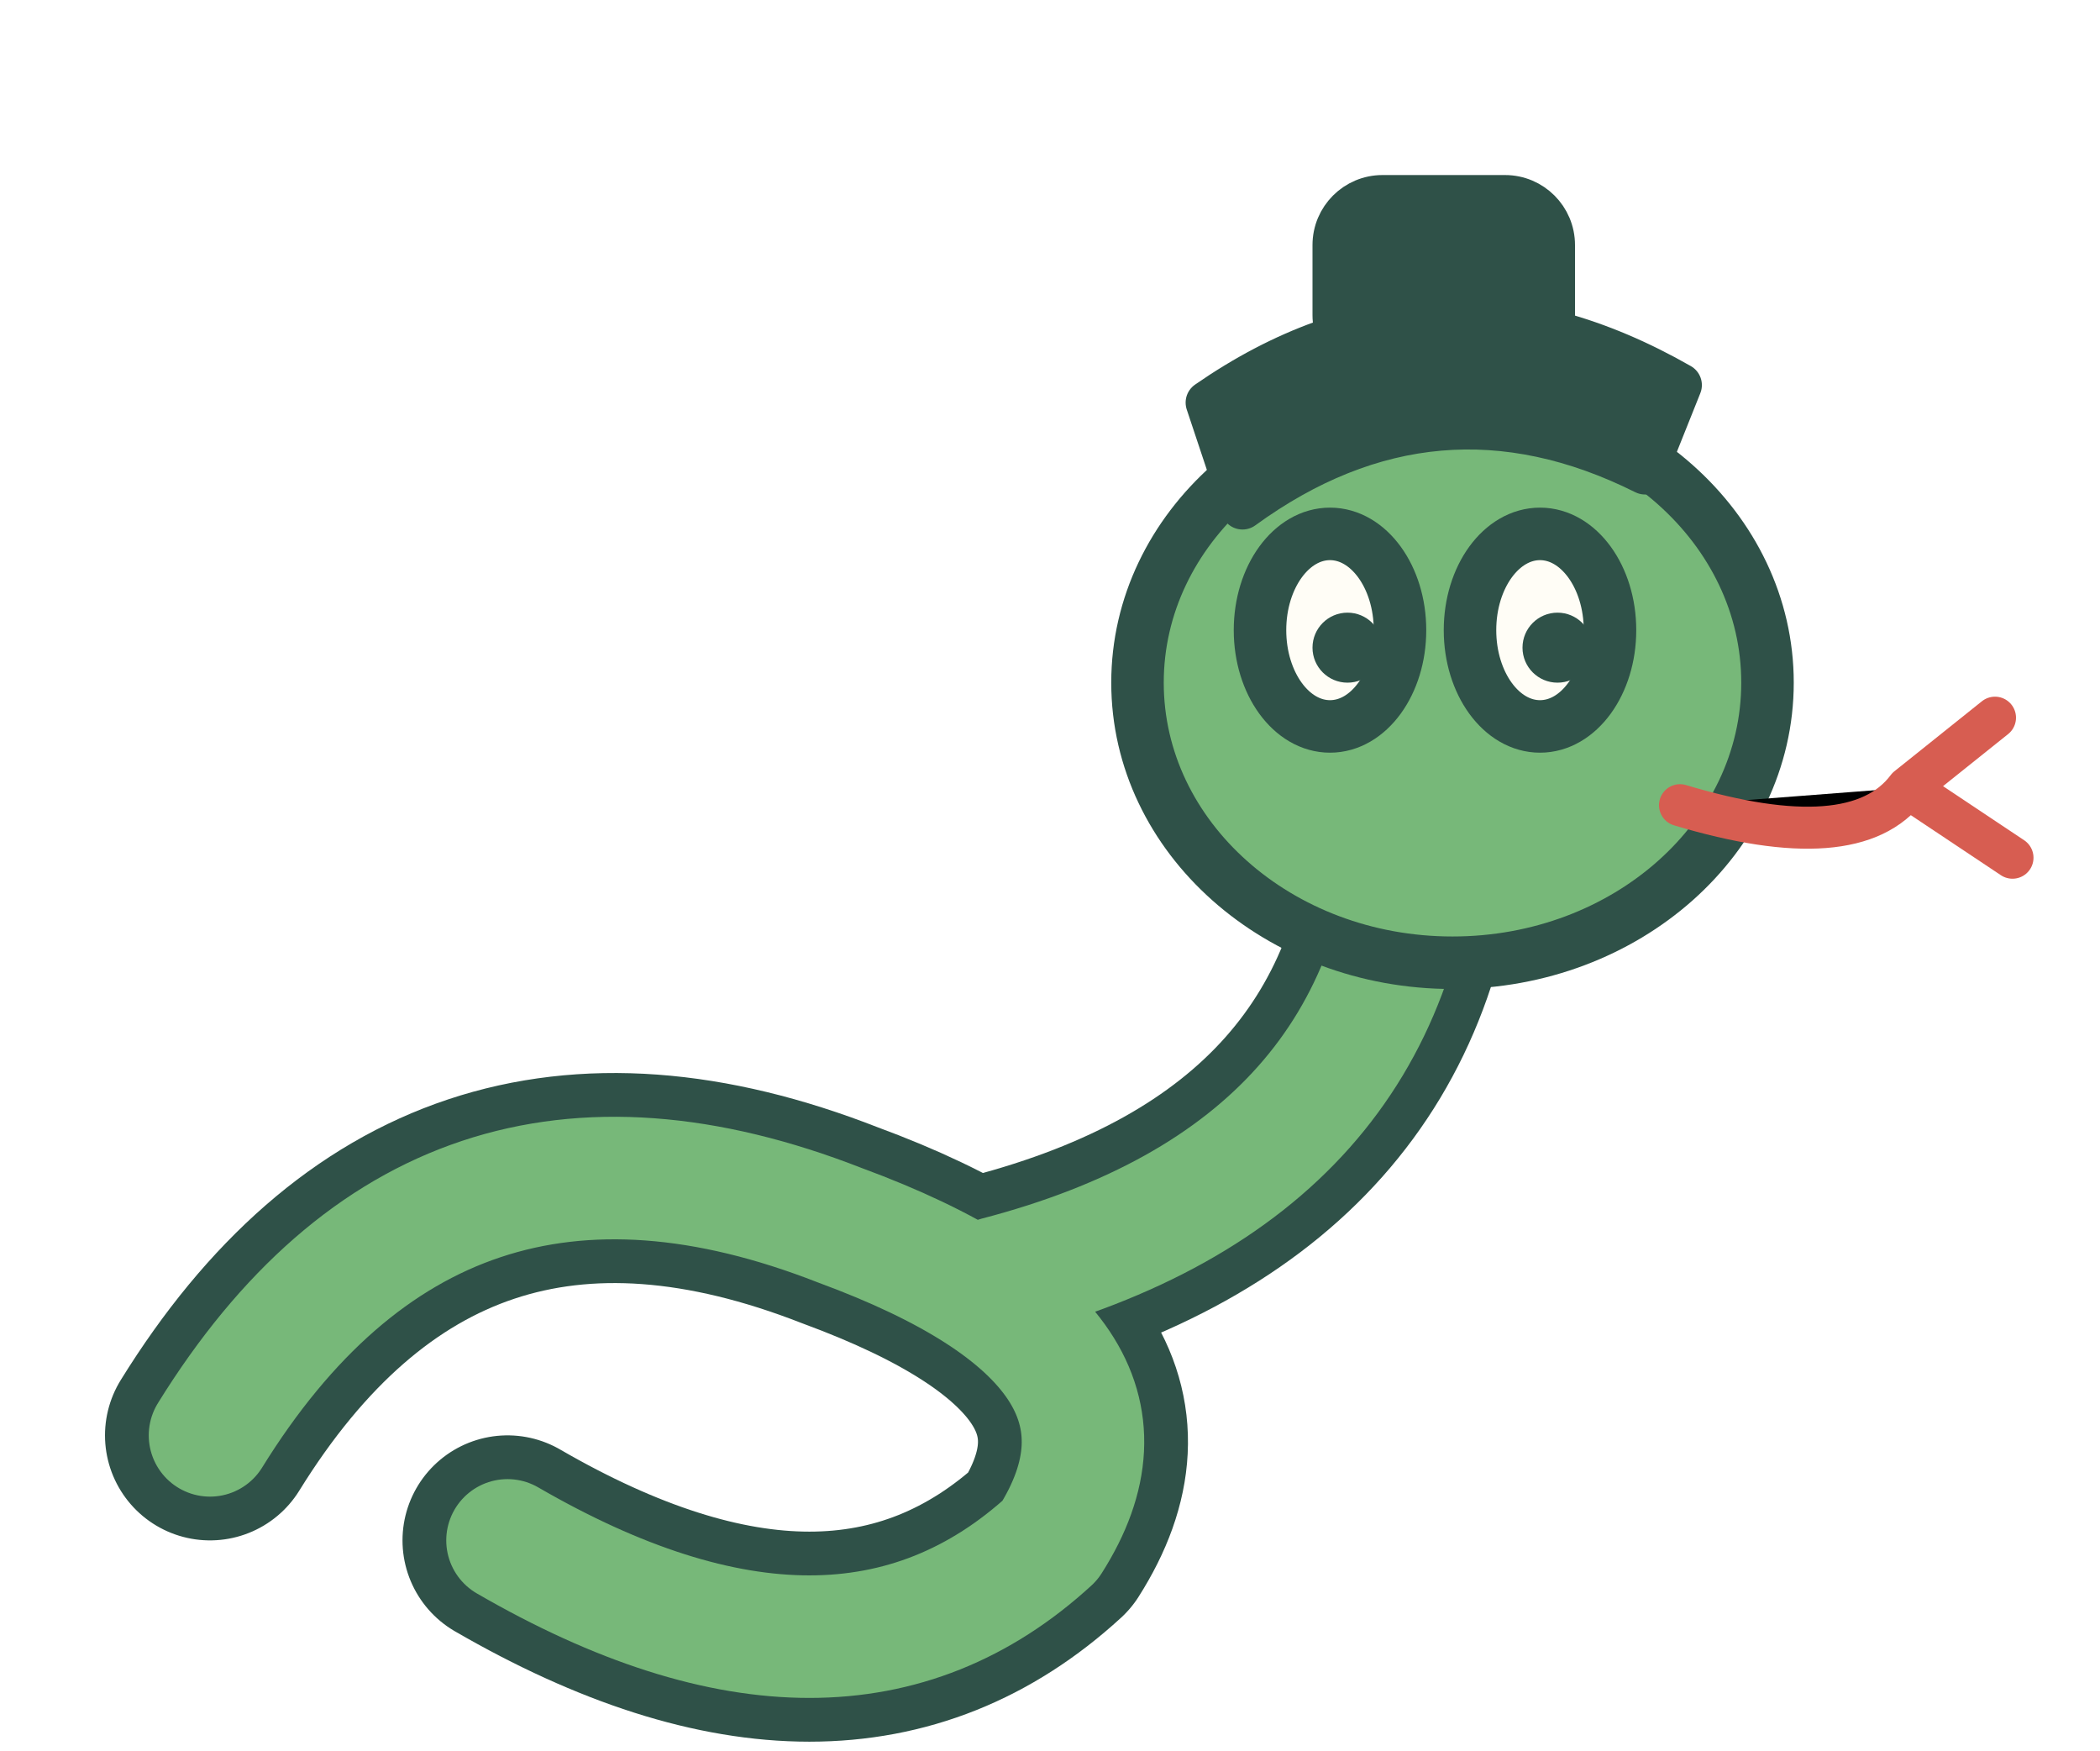
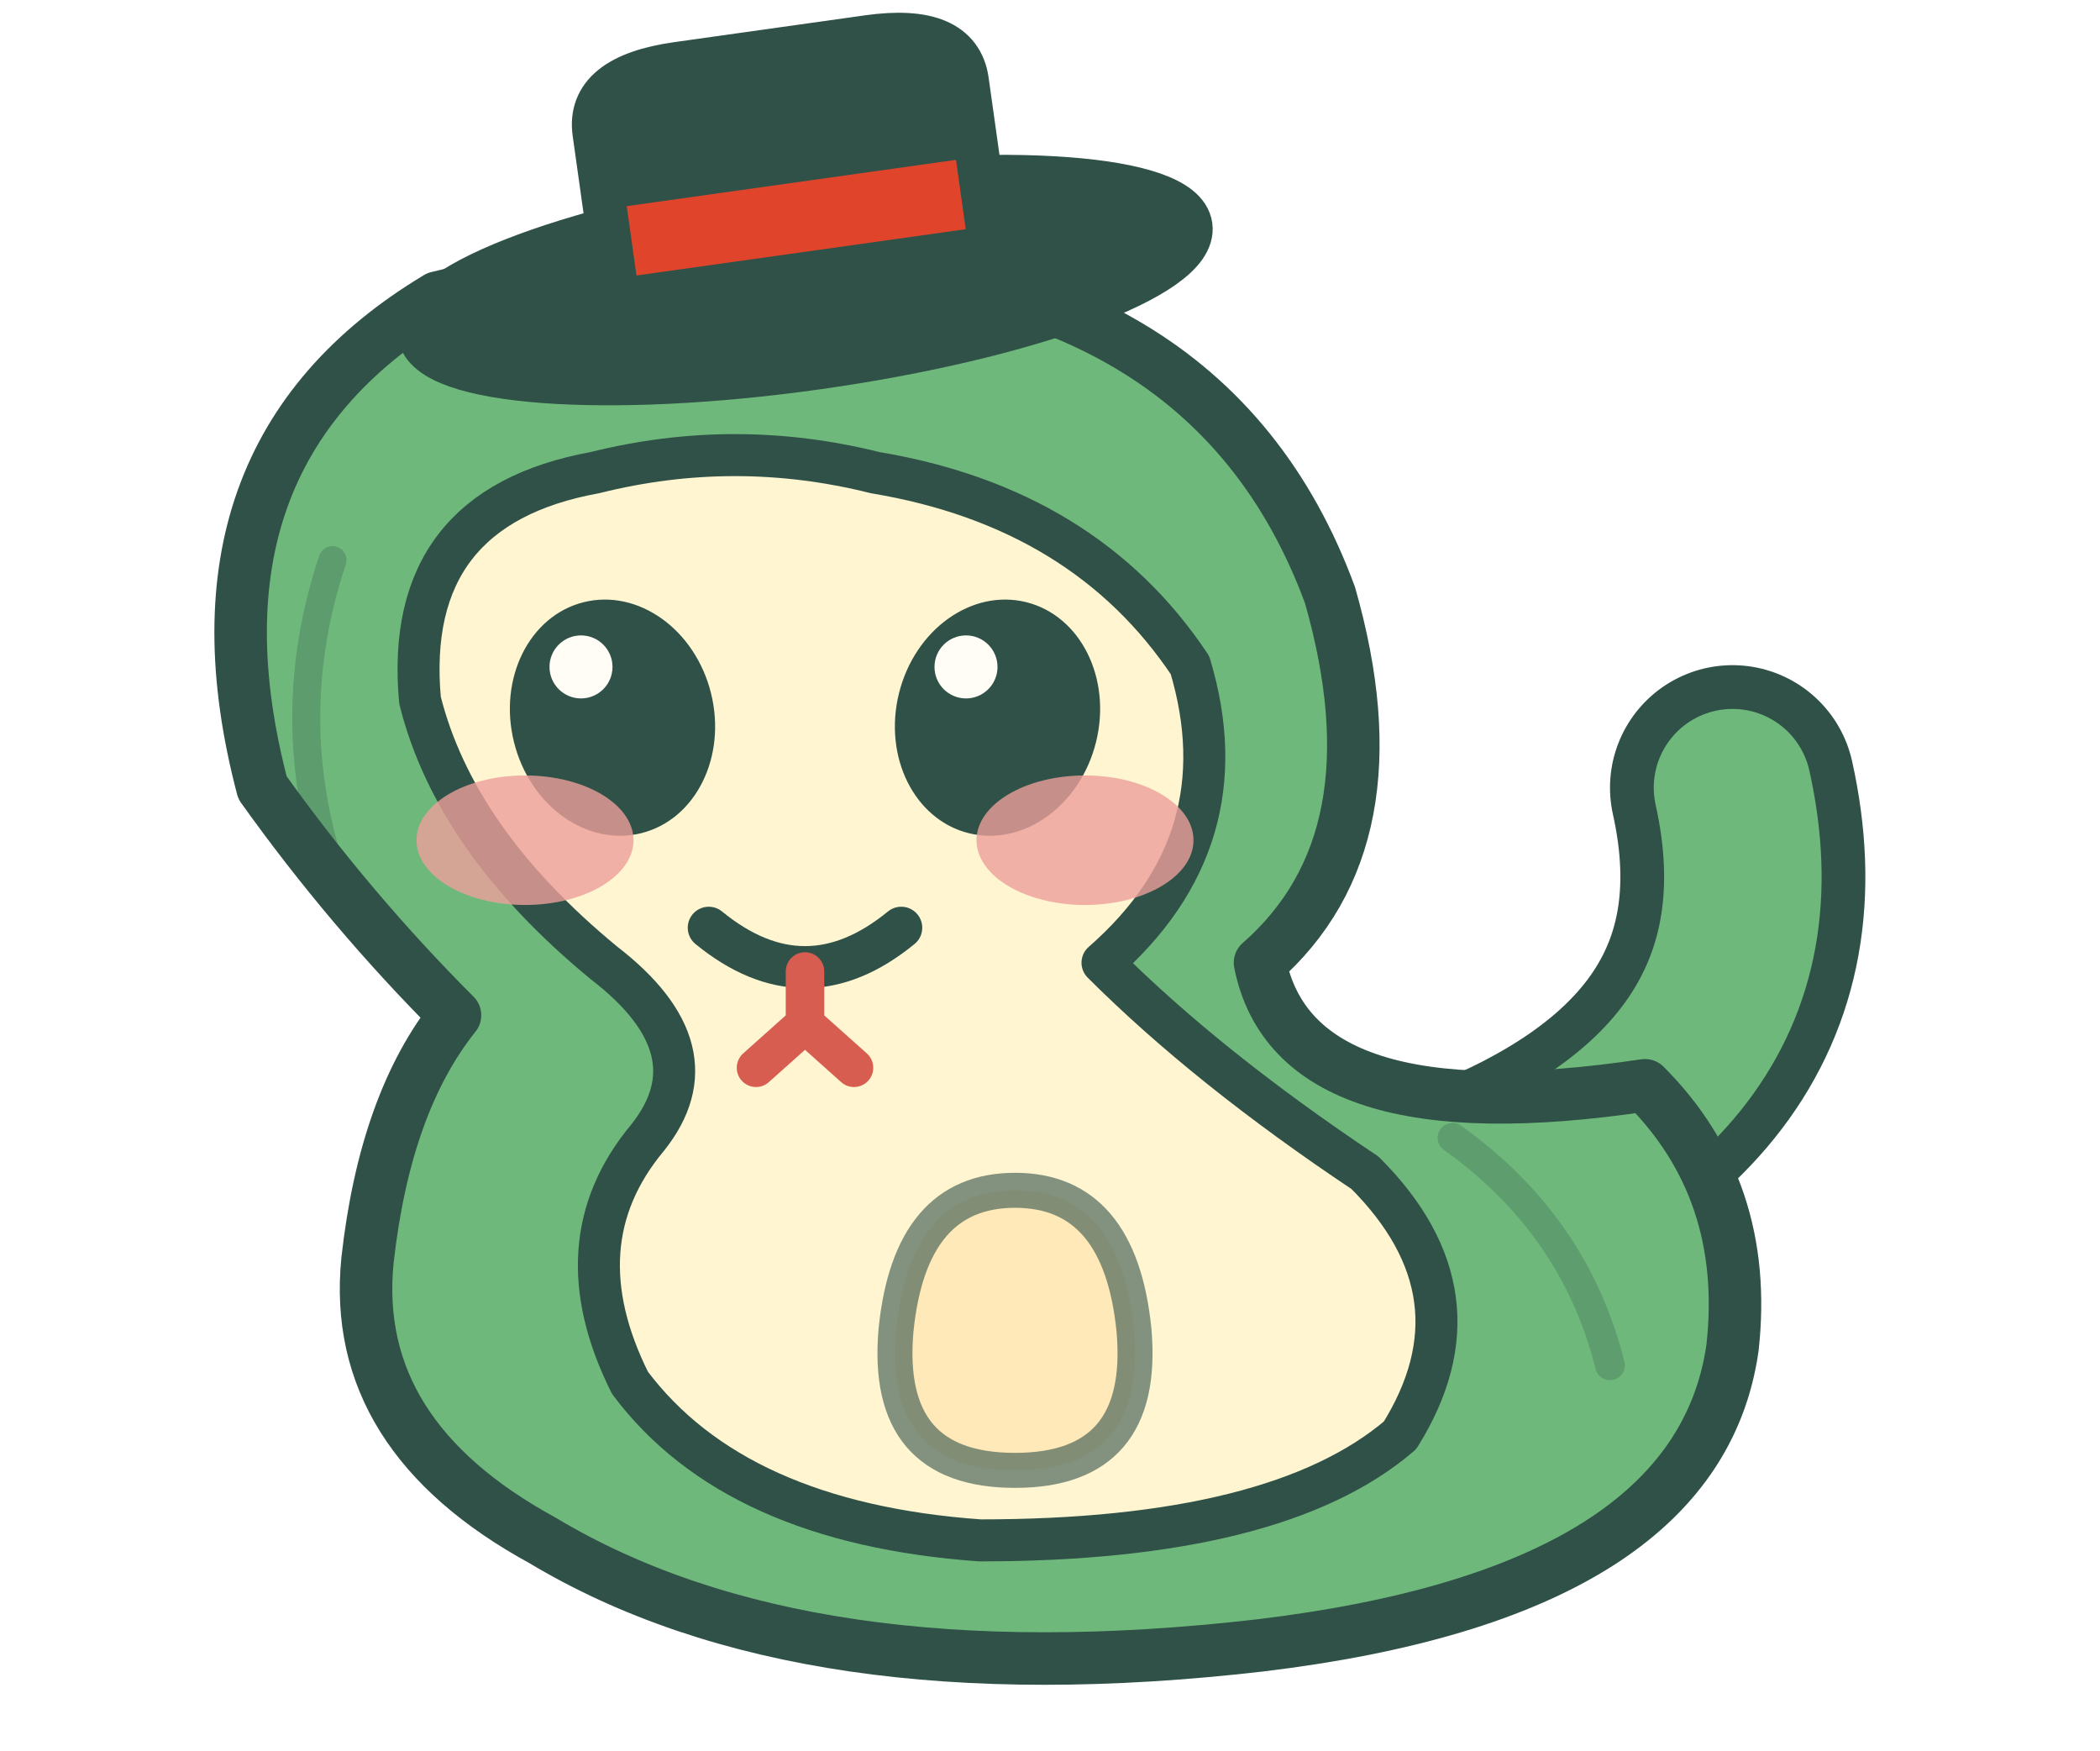
<svg xmlns="http://www.w3.org/2000/svg" viewBox="0 0 120 100" role="img" aria-label="art-snake">
  <defs>
    <symbol id="art-snake" viewBox="0 0 120 100">
      <g stroke="#2f5148" stroke-width="3" stroke-linecap="round" stroke-linejoin="round">
-         <path d="M12 82 Q25 61 48 70 Q67 77 60 88 Q48 99 29 88 M57 73 Q80 67 81 46" fill="none" stroke="#2f5148" stroke-width="12" />
-         <path d="M12 82 Q25 61 48 70 Q67 77 60 88 Q48 99 29 88 M57 73 Q80 67 81 46" fill="none" stroke="#77b879" stroke-width="7" />
-         <ellipse cx="83" cy="39" rx="18" ry="16" fill="#77b879" />
-         <ellipse cx="76" cy="36" rx="4" ry="5.5" fill="#fffdf6" />
-         <ellipse cx="88" cy="36" rx="4" ry="5.5" fill="#fffdf6" />
-         <circle cx="77" cy="37" r="2" fill="#2f5148" stroke="none" />
-         <circle cx="89" cy="37" r="2" fill="#2f5148" stroke="none" />
-         <path d="M96 46 Q106 49 109 45 M109 45 L114 41 M109 45 L115 49" stroke="#d75d51" stroke-width="2.4" />
-         <path d="M69 23 Q82 14 96 22 L94 27 Q82 21 71 29 Z" fill="#2f5148" stroke-width="2.5" />
-         <rect x="76" y="11" width="13" height="10" rx="3" fill="#2f5148" stroke-width="2" />
+         <path d="M80 70 Q103 63 99 45" fill="none" stroke-width="14" />
+         <path d="M80 70 Q103 63 99 45" fill="none" stroke="#6fb87b" stroke-width="9" />
+         <path d="M44 15 Q69 15 76 34 Q80 48 72 55 Q74 65 94 62 Q100 68 99 77 Q97 91 72 94 Q46 97 31 88 Q20 82 21 72 Q22 63 26 58 Q20 52 15 45 Q10 26 25 17 Q33 15 44 15 Z" fill="#6fb87b" />
+         <path d="M83 65 Q90 70 92 78" fill="none" stroke-width="1.7" opacity=".26" />
+         <path d="M19 32 Q16 41 19 50" fill="none" stroke-width="1.6" opacity=".28" />
+         <path d="M34 27 Q42 25 50 27 Q62 29 68 38 Q71 48 63 55 Q69 61 78 67 Q85 74 80 82 Q73 88 56 88 Q42 87 36 79 Q32 71 37 65 Q41 60 34.5 55 Q26 48 24 40 Q23 29 34 27 Z" fill="#fff5d1" stroke-width="2.4" />
+         <path d="M58 68 Q64 68 64.8 76 Q65.5 84 58 84 Q50.5 84 51.2 76 Q52 68 58 68 Z" fill="#ffe9b8" stroke-width="2" stroke-opacity=".6" />
+         <ellipse cx="35" cy="41" rx="5.8" ry="6.8" fill="#2f5148" stroke="none" transform="rotate(-14 35 41)" />
+         <ellipse cx="57" cy="41" rx="5.8" ry="6.8" fill="#2f5148" stroke="none" transform="rotate(14 57 41)" />
+         <circle cx="33.2" cy="38.1" r="1.8" fill="#fffdf6" stroke="none" />
+         <circle cx="55.2" cy="38.1" r="1.8" fill="#fffdf6" stroke="none" />
+         <ellipse cx="30" cy="48" rx="6.2" ry="3.7" fill="#ee9f9a" stroke="none" opacity=".8" />
+         <ellipse cx="62" cy="48" rx="6.2" ry="3.7" fill="#ee9f9a" stroke="none" opacity=".8" />
+         <path d="M40.5 53 Q46 57.5 51.5 53" fill="none" stroke-width="2.4" />
+         <path d="M46 55.5 L46 58.5 M46 58.5 L43.2 61 M46 58.5 L48.8 61" fill="none" stroke="#d75d51" stroke-width="2.2" />
+         <g transform="rotate(-8 46 16)">
+           <ellipse cx="46" cy="16" rx="22" ry="4.8" fill="#2f5148" />
+           <path d="M35.5 16 L35.5 6 Q35.5 3 40.5 3 L51.5 3 Q56.5 3 56.5 6 L56.5 16 Z" fill="#2f5148" />
+           <path d="M36.5 12.4 L55.5 12.4" fill="none" stroke="#e0452c" stroke-width="4" stroke-linecap="butt" />
+         </g>
      </g>
    </symbol>
  </defs>
  <use href="#art-snake" width="120" height="100" />
</svg>
